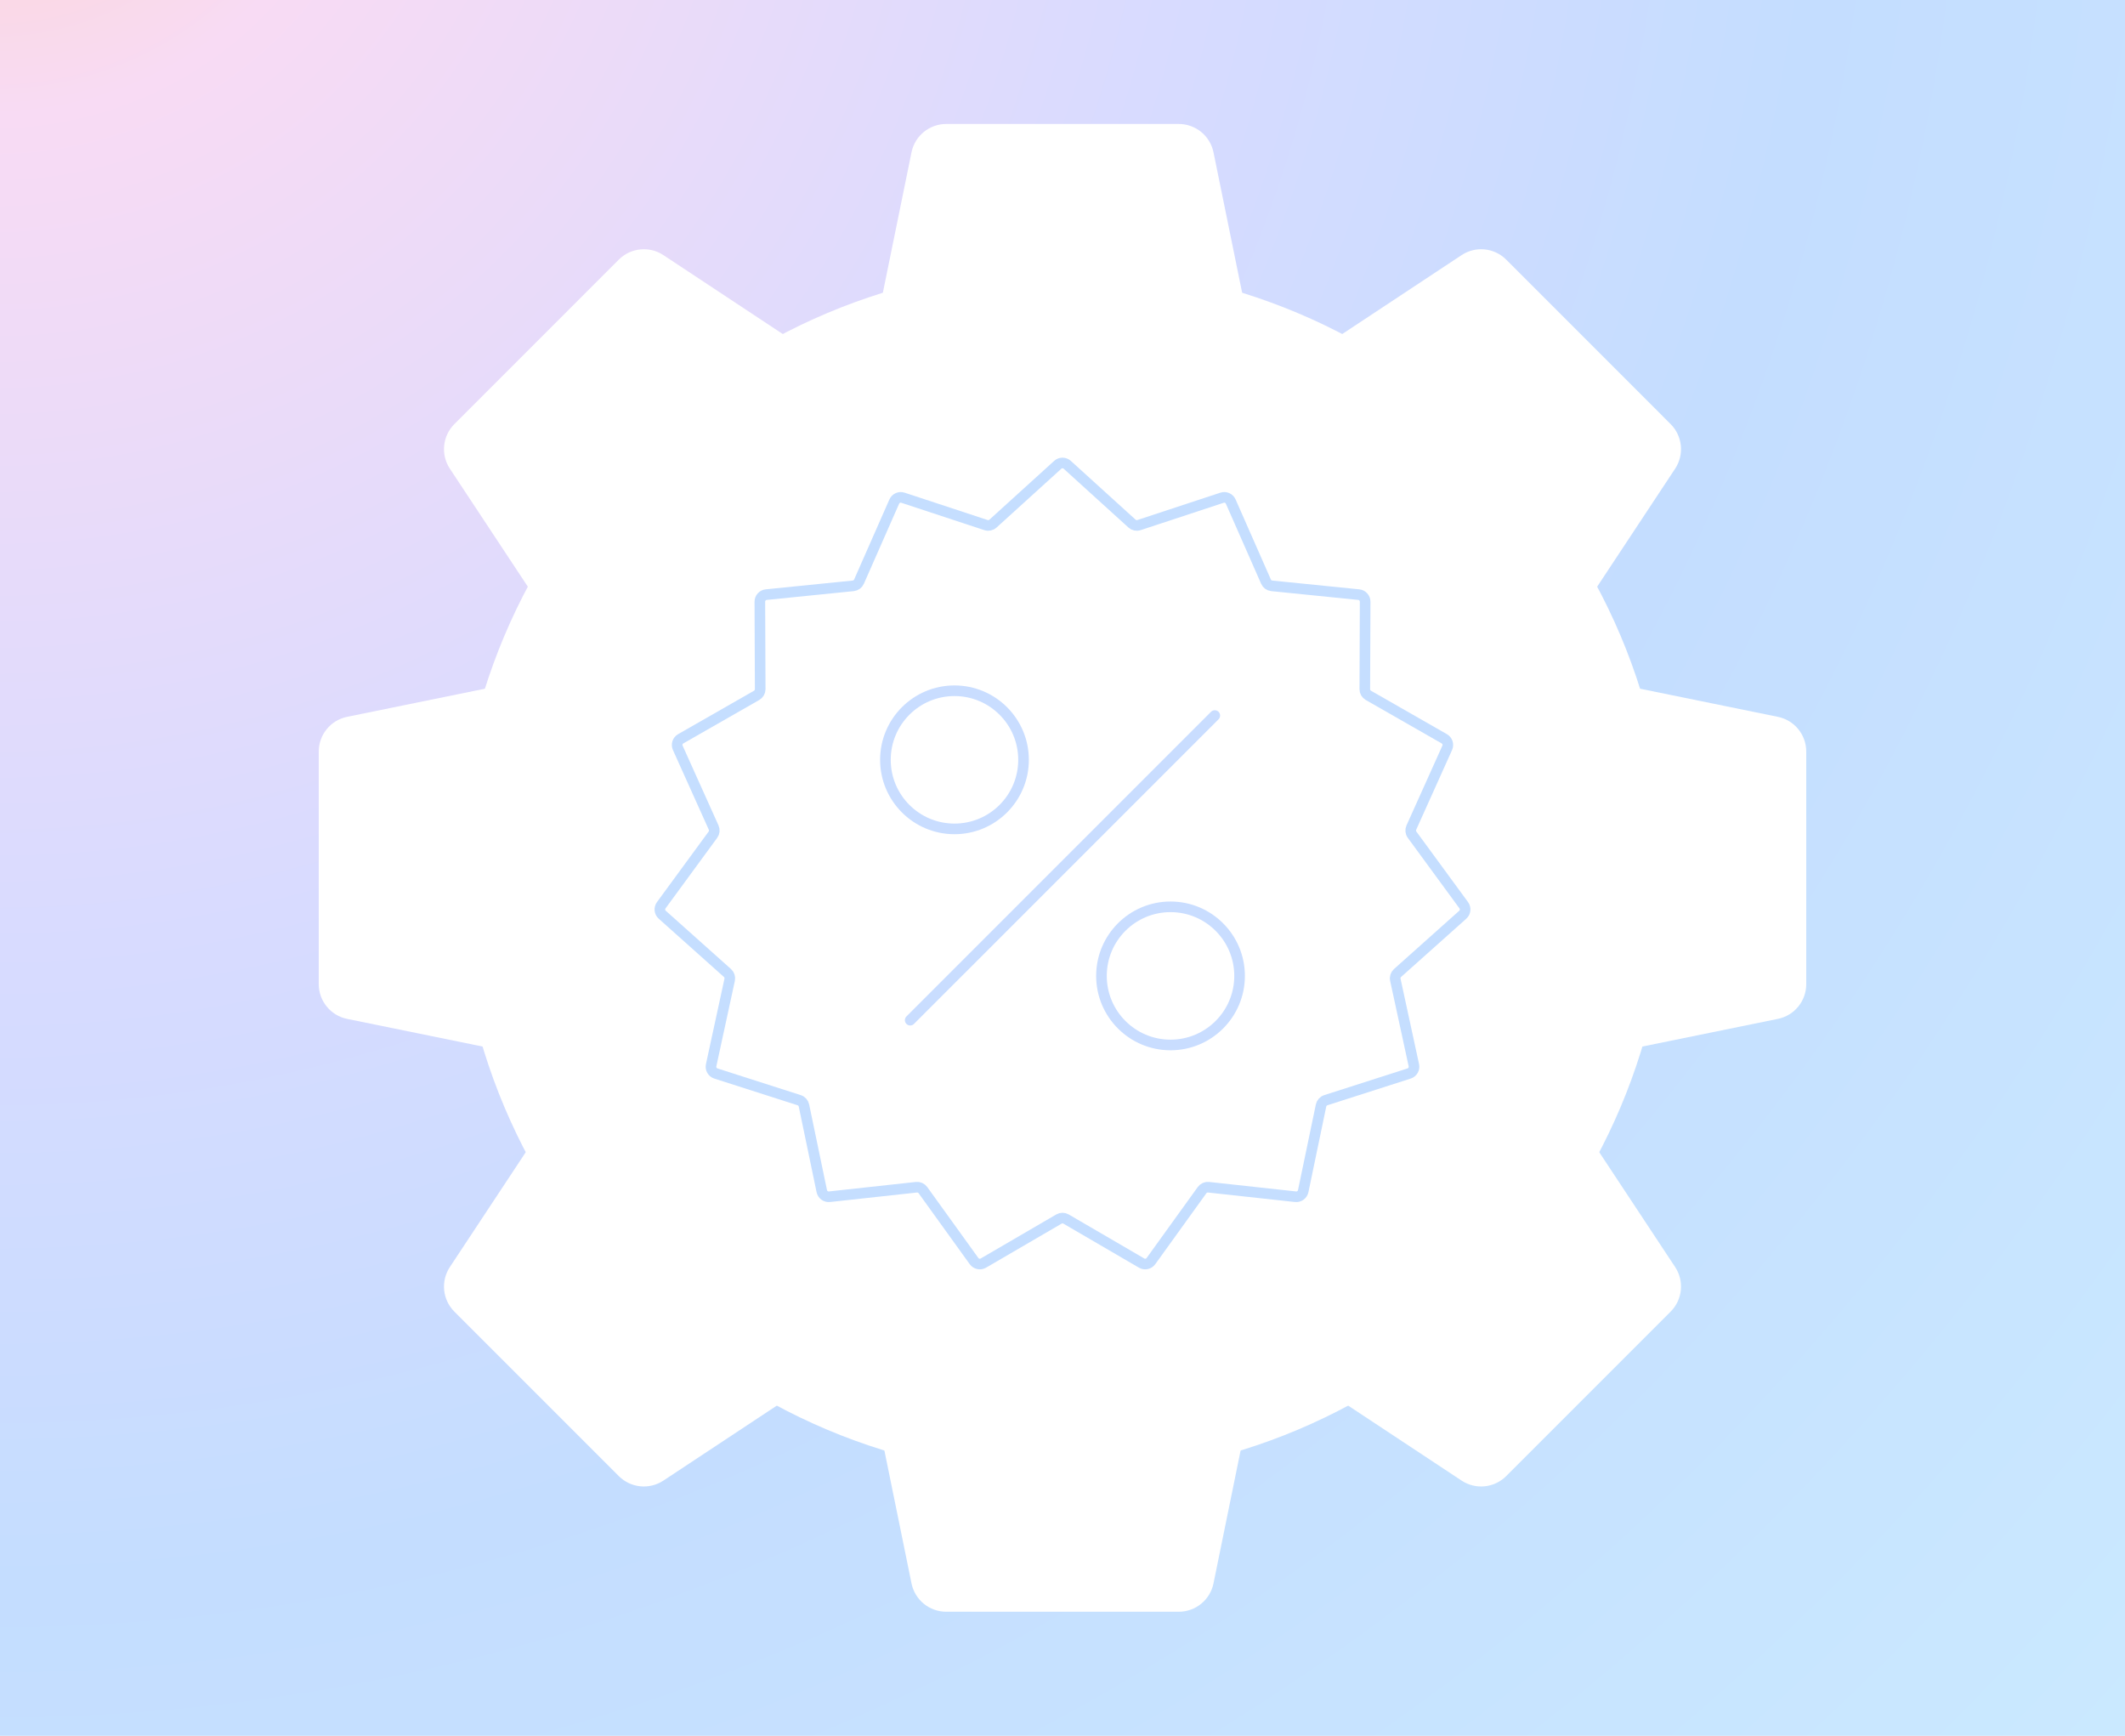
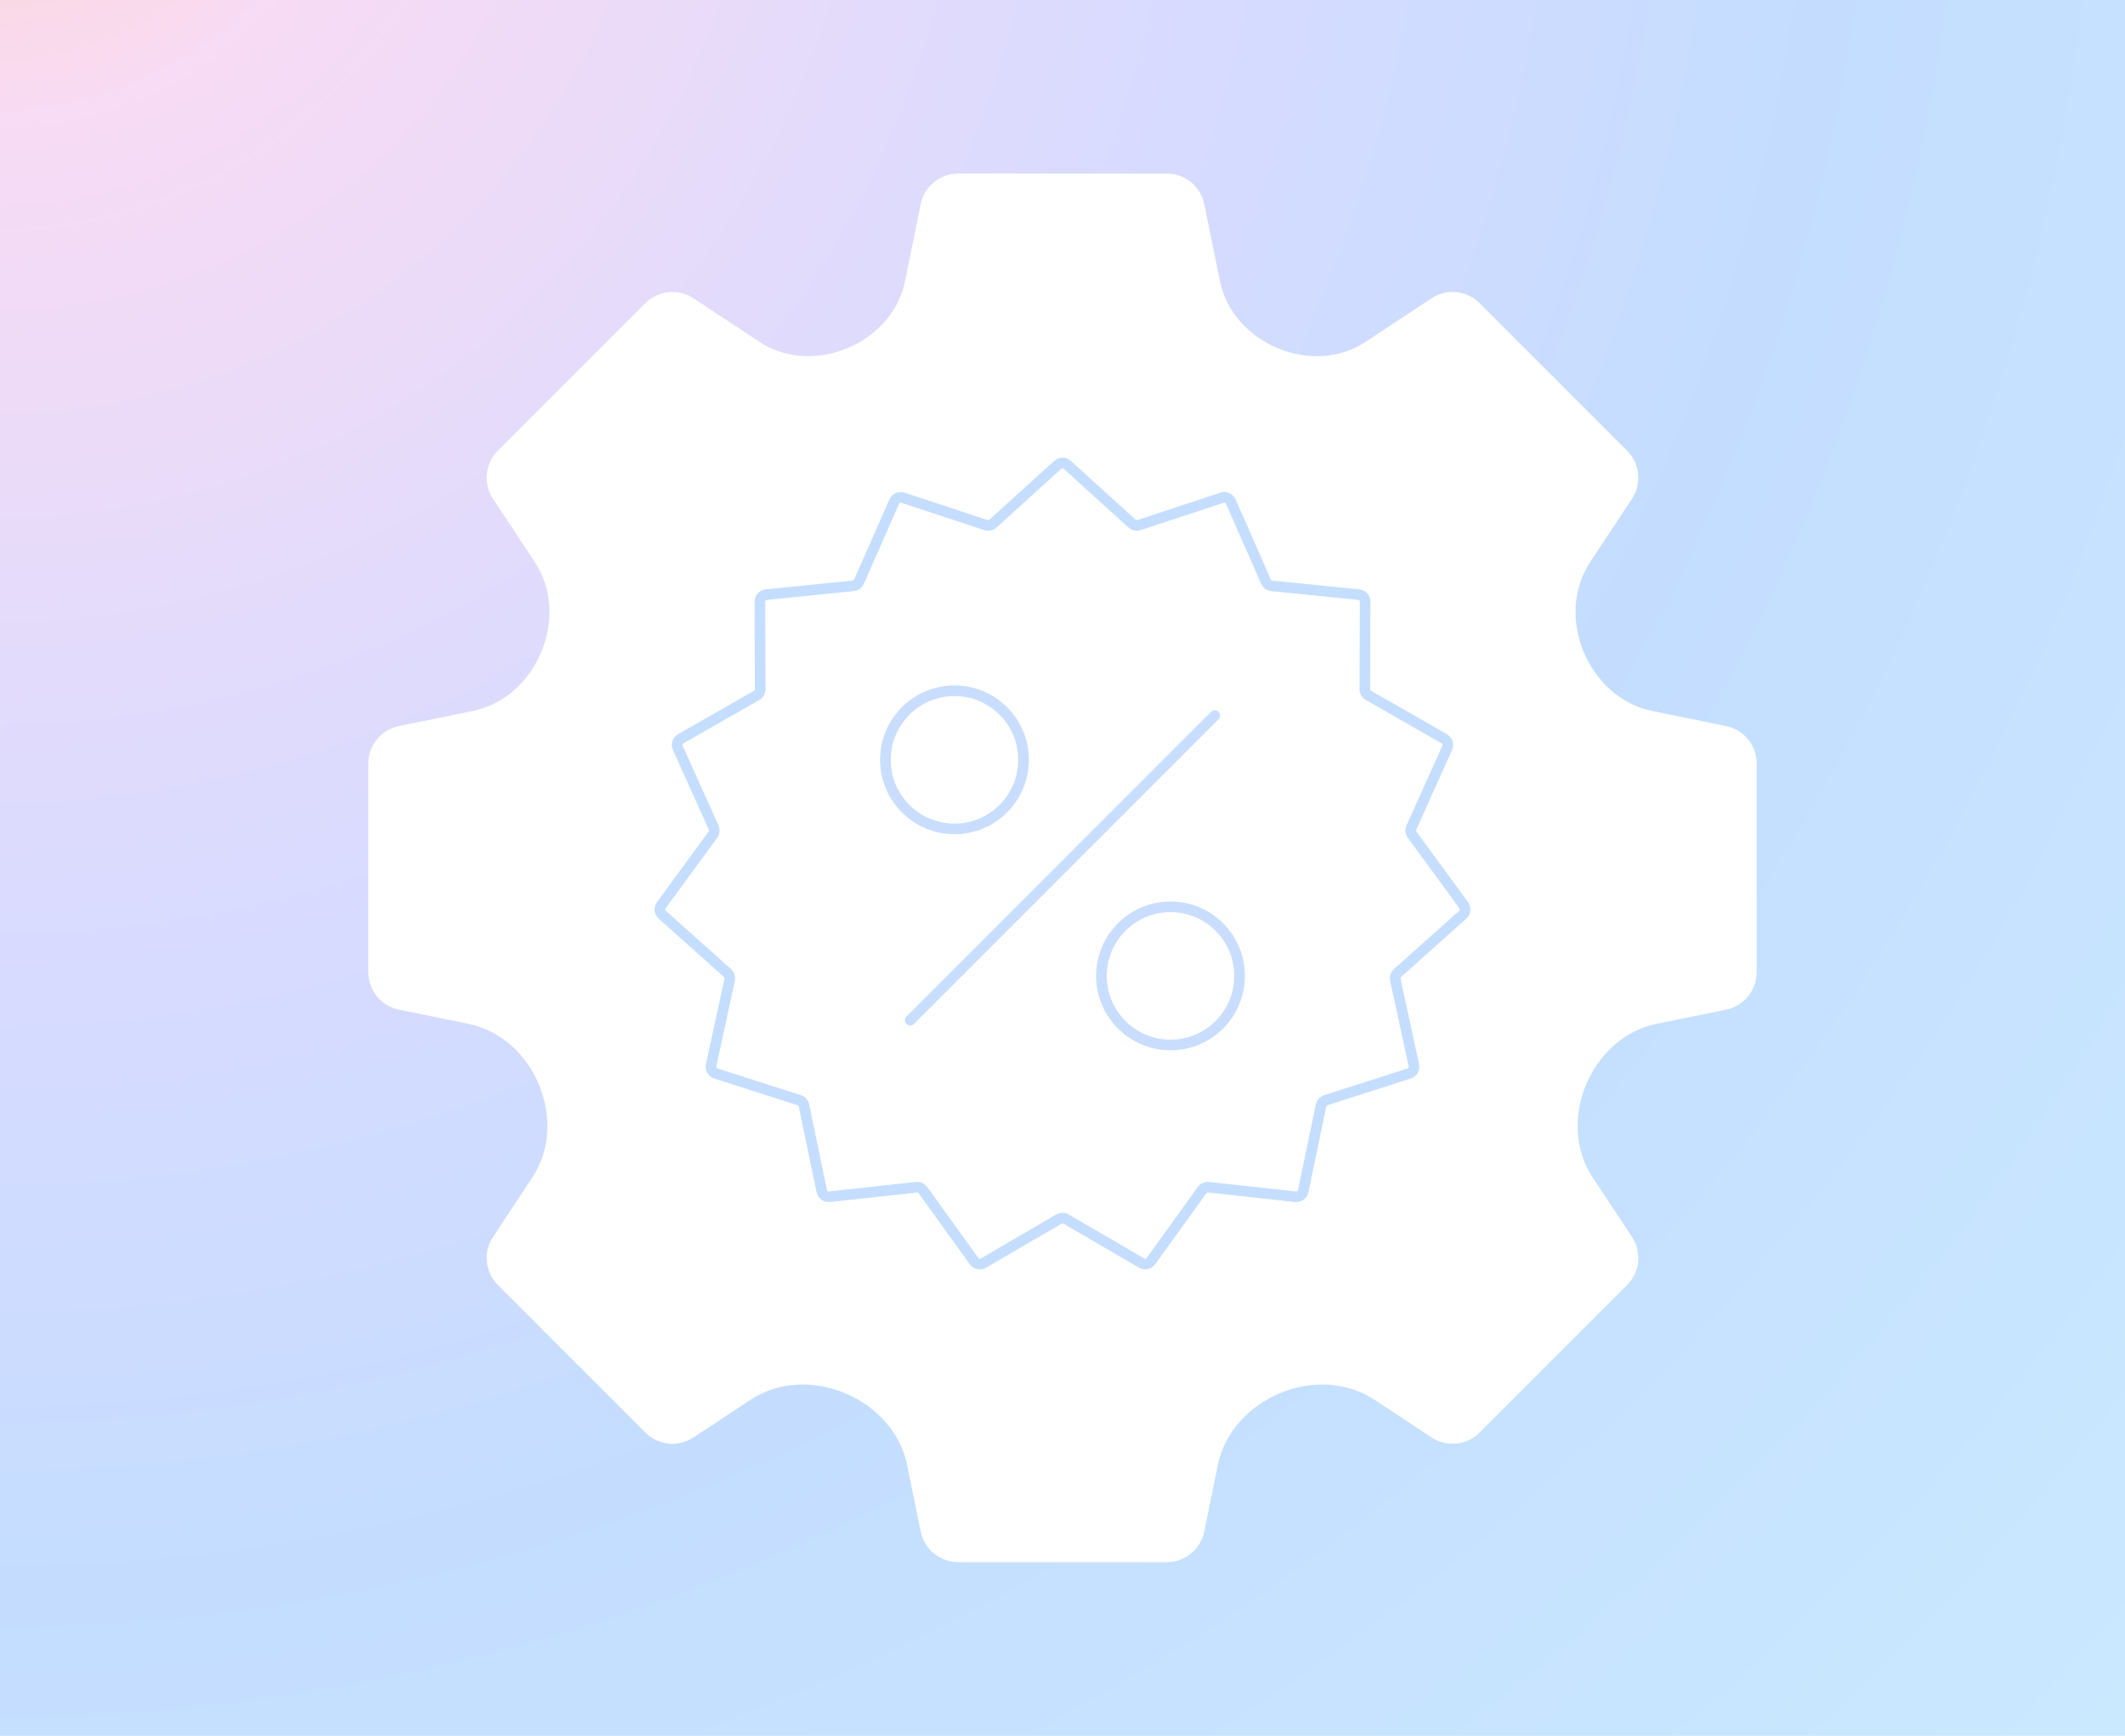
<svg xmlns="http://www.w3.org/2000/svg" fill="none" height="490" viewBox="0 0 600 490" width="600">
  <radialGradient id="a" cx="0" cy="0" gradientTransform="matrix(-599.9994 -562.0001 562.0001 -599.9994 600 562)" gradientUnits="userSpaceOnUse" r="1">
    <stop offset="0" stop-color="#fed4c9" />
    <stop offset=".126" stop-color="#f8dbf4" />
    <stop offset=".411" stop-color="#d8dbff" />
    <stop offset=".629" stop-color="#c4ddff" />
    <stop offset="1" stop-color="#cae9ff" />
  </radialGradient>
  <path d="m0 0h600v490h-600z" fill="url(#a)" transform="matrix(-1 0 0 -1 600 490)" />
-   <g fill="#fff">
-     <circle cx="300" cy="246" r="171" />
-     <path d="m257.367 43c.95-4.656 5.046-8 9.798-8h65.67c4.752 0 8.848 3.344 9.798 8l8.367 41h-102z" />
-     <path d="m127.019 132.311c-2.62-3.964-2.089-9.225 1.271-12.585l46.435-46.436c3.361-3.36 8.622-3.892 12.586-1.271l34.907 23.075-72.124 72.125z" />
-     <path d="m98 287.633c-4.656-.95-8-5.046-8-9.798v-65.67c0-4.752 3.344-8.848 8-9.798l41-8.367v102z" />
-     <path d="m187.311 417.981c-3.964 2.62-9.225 2.089-12.585-1.271l-46.436-46.435c-3.36-3.361-3.891-8.622-1.271-12.586l23.075-34.907 72.125 72.124z" />
-     <path d="m257.367 447c.95 4.656 5.046 8 9.798 8h65.67c4.752 0 8.848-3.344 9.798-8l8.367-41h-102z" />
-     <path d="m412.689 417.981c3.964 2.62 9.225 2.089 12.585-1.271l46.436-46.435c3.36-3.361 3.891-8.622 1.271-12.586l-23.075-34.907-72.125 72.124z" />
-     <path d="m502 287.633c4.656-.95 8-5.046 8-9.798v-65.67c0-4.752-3.344-8.848-8-9.798l-41-8.367v102z" />
-     <path d="m472.981 132.311c2.62-3.964 2.089-9.225-1.271-12.585l-46.435-46.436c-3.361-3.36-8.622-3.892-12.586-1.271l-34.907 23.075 72.124 72.125z" />
+   <path d="m259.972 57.632c1.025-5.023 5.444-8.632 10.571-8.632h58.914c5.127 0 9.546 3.608 10.571 8.632l4.452 21.814c1.765 8.65 8.217 15.532 16.377 18.901 8.131 3.357 17.418 2.987 24.756-1.863l18.572-12.276c4.277-2.827 9.953-2.254 13.579 1.371l41.658 41.659c3.625 3.625 4.199 9.301 1.371 13.578l-11.787 17.833c-4.994 7.554-5.326 17.126-1.817 25.474 3.473 8.259 10.468 14.786 19.247 16.578l20.932 4.272c5.024 1.025 8.632 5.444 8.632 10.571v58.914c0 5.127-3.608 9.546-8.632 10.571l-19.7 4.021c-9.14 1.865-16.386 8.724-19.923 17.357-3.503 8.55-3.131 18.304 1.965 26.012l11.083 16.767c2.827 4.277 2.254 9.953-1.371 13.578l-41.658 41.659c-3.626 3.625-9.302 4.199-13.579 1.372l-16.026-10.594c-7.927-5.24-17.968-5.573-26.738-1.914-8.729 3.643-15.662 11-17.553 20.268l-3.84 18.814c-1.025 5.024-5.444 8.632-10.571 8.632h-58.914c-5.127 0-9.546-3.608-10.571-8.632l-3.84-18.814c-1.891-9.268-8.824-16.625-17.553-20.268-8.77-3.659-18.811-3.326-26.739 1.914l-16.025 10.594c-4.277 2.827-9.953 2.253-13.579-1.372l-41.658-41.659c-3.625-3.625-4.198-9.301-1.371-13.578l11.083-16.767c5.095-7.708 5.468-17.461 1.965-26.012-3.537-8.633-10.783-15.492-19.923-17.357l-19.7-4.021c-5.024-1.025-8.632-5.444-8.632-10.571v-58.914c0-5.127 3.608-9.546 8.632-10.571l20.932-4.272c8.779-1.792 15.774-8.319 19.247-16.578 3.509-8.348 3.177-17.92-1.817-25.474l-11.787-17.833c-2.828-4.277-2.254-9.953 1.371-13.578l41.658-41.659c3.626-3.625 9.302-4.199 13.579-1.371l18.572 12.276c7.338 4.85 16.625 5.22 24.756 1.863 8.16-3.369 14.612-10.25 16.377-18.901z" fill="#fff" />
+   <g clip-rule="evenodd" fill-rule="evenodd">
+     <path d="m344.061 200.939c.585.586.585 1.536 0 2.122l-86 86c-.586.585-1.536.585-2.122 0-.585-.586-.585-1.536 0-2.122l86-86c.586-.585 1.536-.585 2.122 0z" fill="#c9ddff" />
+     <path d="m269.5 196.5c-9.941 0-18 8.059-18 18s8.059 18 18 18 18-8.059 18-18-8.059-18-18-18zm-21 18c0-11.598 9.402-21 21-21s21 9.402 21 21-9.402 21-21 21-21-9.402-21-21z" fill="#c9ddff" />
+     <path d="m330.5 257.5c-9.941 0-18 8.059-18 18s8.059 18 18 18 18-8.059 18-18-8.059-18-18-18zm-21 18c0-11.598 9.402-21 21-21s21 9.402 21 21-9.402 21-21 21-21-9.402-21-21z" fill="#c9ddff" />
+     <path d="m297.648 130.109c1.334-1.211 3.37-1.211 4.704 0l18.284 16.596c.133.121.321.161.492.104l23.453-7.724c1.712-.563 3.572.265 4.298 1.914l9.953 22.597c.073.165.228.278.408.296l24.566 2.483c1.793.181 3.156 1.694 3.148 3.496l-.098 24.692c-.001.18.095.347.252.436l21.433 12.261c1.564.894 2.193 2.831 1.453 4.474l-10.133 22.517c-.074.164-.054.355.053.501l14.593 19.918c1.065 1.453.852 3.478-.492 4.679l-18.415 16.448c-.134.12-.194.303-.156.479l5.23 24.132c.382 1.761-.636 3.524-2.352 4.074l-23.514 7.537c-.171.055-.3.198-.337.374l-5.037 24.173c-.367 1.764-2.015 2.961-3.806 2.765l-24.546-2.679c-.179-.02-.355.059-.46.205l-14.434 20.034c-1.053 1.462-3.045 1.885-4.602.978l-21.334-12.431c-.156-.091-.348-.091-.504 0l-21.334 12.431c-1.557.907-3.549.484-4.602-.978l-14.434-20.034c-.105-.146-.281-.225-.46-.205l-24.546 2.679c-1.791.196-3.438-1.001-3.806-2.765l-5.037-24.173c-.037-.176-.166-.319-.337-.374l-23.514-7.537c-1.716-.55-2.734-2.313-2.352-4.074l5.23-24.132c.038-.176-.021-.359-.156-.479l-18.415-16.448c-1.344-1.201-1.557-3.226-.492-4.679l14.593-19.918c.107-.146.127-.337.053-.501l-10.133-22.517c-.74-1.643-.111-3.58 1.453-4.474l21.434-12.261c.156-.089.252-.256.251-.436l-.098-24.692c-.008-1.802 1.355-3.315 3.148-3.496l24.567-2.483c.179-.018.334-.131.407-.296l9.953-22.597c.726-1.649 2.586-2.477 4.298-1.914l23.453 7.724c.171.057.359.017.492-.104zm2.688 2.222c-.191-.173-.481-.173-.672 0l-18.284 16.595c-.933.847-2.25 1.127-3.447.733l-23.453-7.724c-.244-.081-.51.038-.614.273l-9.953 22.597c-.508 1.154-1.597 1.945-2.851 2.072l-24.567 2.483c-.256.026-.45.242-.449.499l.098 24.692c.005 1.26-.668 2.426-1.762 3.052l-21.433 12.261c-.223.127-.313.404-.208.639l10.134 22.517c.517 1.149.376 2.488-.369 3.505l-14.593 19.918c-.152.208-.122.497.07.668l18.416 16.449c.94.84 1.356 2.12 1.089 3.352l-5.23 24.132c-.055.251.091.503.336.582l23.513 7.536c1.201.385 2.101 1.385 2.359 2.619l5.037 24.173c.052.252.288.423.544.395l24.546-2.679c1.253-.137 2.483.41 3.219 1.433l14.434 20.034c.151.209.435.27.658.14l21.334-12.431c1.089-.635 2.435-.635 3.524 0l21.335 12.431c.222.13.507.069.657-.14l14.434-20.034c.737-1.023 1.966-1.57 3.219-1.433l24.547 2.679c.255.028.491-.143.543-.395l5.038-24.173c.257-1.234 1.157-2.234 2.358-2.619l23.513-7.536c.246-.079.391-.331.337-.582l-5.231-24.132c-.267-1.232.149-2.512 1.089-3.352l18.416-16.449c.192-.171.222-.46.07-.668l-14.593-19.918c-.745-1.017-.886-2.356-.368-3.505l10.133-22.517c.105-.235.015-.512-.208-.639l-21.433-12.261c-1.094-.626-1.767-1.792-1.762-3.052l.098-24.692c.002-.257-.193-.473-.449-.499l-24.567-2.483c-1.254-.127-2.343-.918-2.851-2.072l-9.953-22.597c-.104-.235-.37-.354-.614-.273l-23.453 7.724c-1.197.394-2.514.114-3.447-.733z" fill="#c5deff" />
  </g>
-   <path d="m343 202-86 86" stroke="#c9ddff" stroke-linecap="round" stroke-width="3" />
-   <circle cx="269.5" cy="214.5" r="19.5" stroke="#c9ddff" stroke-linecap="round" stroke-width="3" />
-   <circle cx="330.5" cy="275.5" r="19.5" stroke="#c9ddff" stroke-linecap="round" stroke-width="3" />
-   <path d="m298.656 131.22c.762-.692 1.926-.692 2.688 0l18.284 16.595c.533.484 1.286.644 1.97.419l23.452-7.724c.979-.322 2.041.151 2.456 1.094l9.953 22.597c.291.659.913 1.111 1.63 1.184l24.567 2.482c1.024.104 1.803.969 1.798 1.998l-.098 24.692c-.003.72.382 1.387 1.007 1.744l21.433 12.261c.894.511 1.253 1.617.831 2.556l-10.134 22.517c-.295.657-.215 1.422.211 2.003l14.593 19.918c.609.831.487 1.988-.281 2.674l-18.415 16.449c-.538.48-.775 1.211-.623 1.915l5.23 24.132c.219 1.006-.363 2.014-1.344 2.328l-23.514 7.536c-.685.22-1.2.792-1.347 1.497l-5.037 24.173c-.21 1.008-1.152 1.692-2.175 1.58l-24.547-2.679c-.716-.078-1.418.235-1.839.819l-14.434 20.034c-.602.836-1.74 1.077-2.63.559l-21.334-12.431c-.622-.363-1.392-.363-2.014 0l-21.334 12.431c-.89.518-2.028.277-2.63-.559l-14.434-20.034c-.421-.584-1.123-.897-1.839-.819l-24.547 2.679c-1.023.112-1.965-.572-2.175-1.58l-5.037-24.173c-.147-.705-.662-1.277-1.347-1.497l-23.514-7.536c-.981-.314-1.563-1.322-1.344-2.328l5.23-24.132c.152-.704-.085-1.435-.623-1.915l-18.415-16.449c-.768-.686-.89-1.843-.281-2.674l14.593-19.918c.426-.581.506-1.346.211-2.003l-10.134-22.517c-.422-.939-.063-2.045.831-2.556l21.433-12.261c.625-.357 1.01-1.024 1.007-1.744l-.098-24.692c-.005-1.029.774-1.894 1.798-1.998l24.567-2.482c.717-.073 1.339-.525 1.63-1.184l9.953-22.597c.415-.943 1.477-1.416 2.456-1.094l23.452 7.724c.684.225 1.437.065 1.97-.419z" stroke="#c5deff" stroke-width="3" />
</svg>
